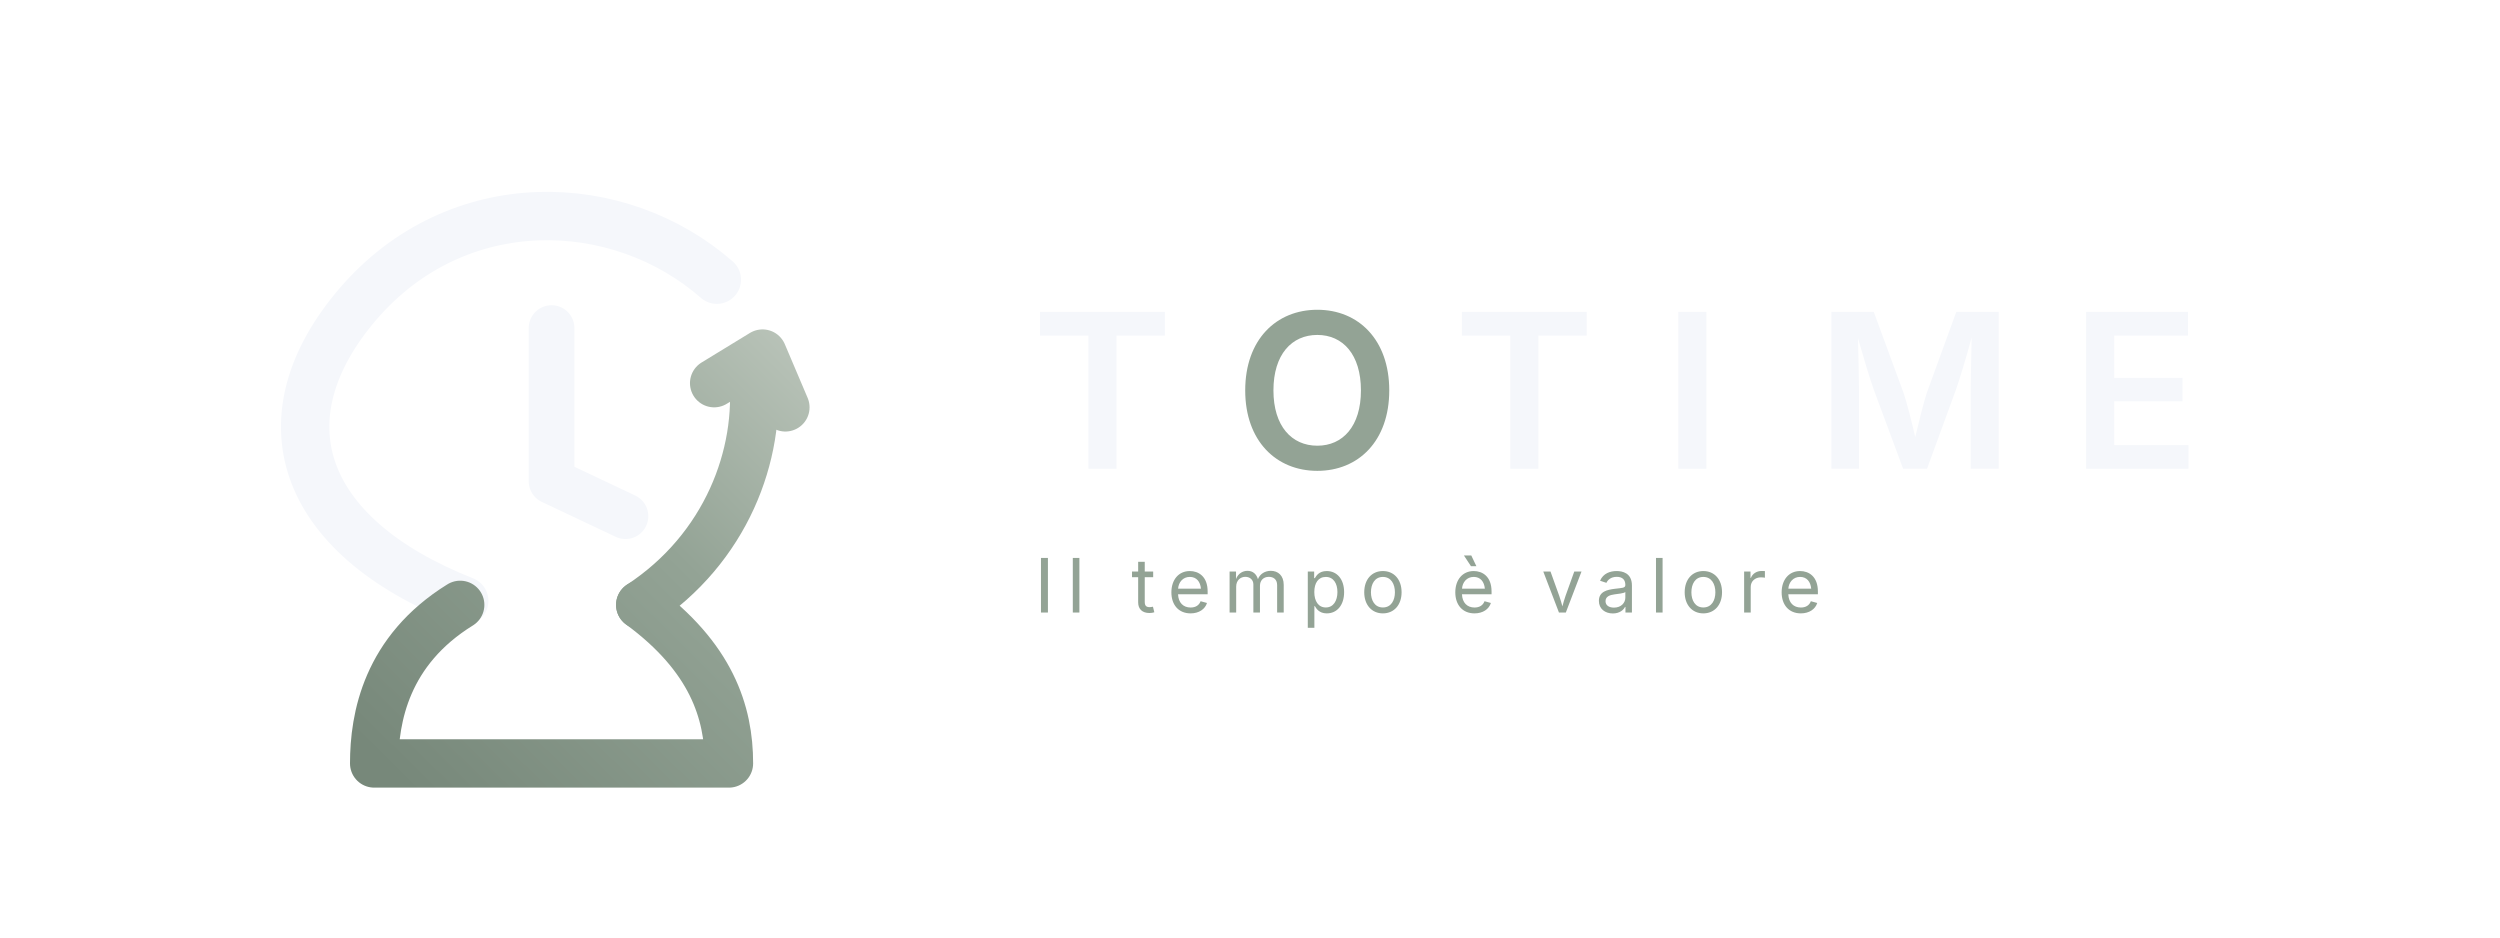
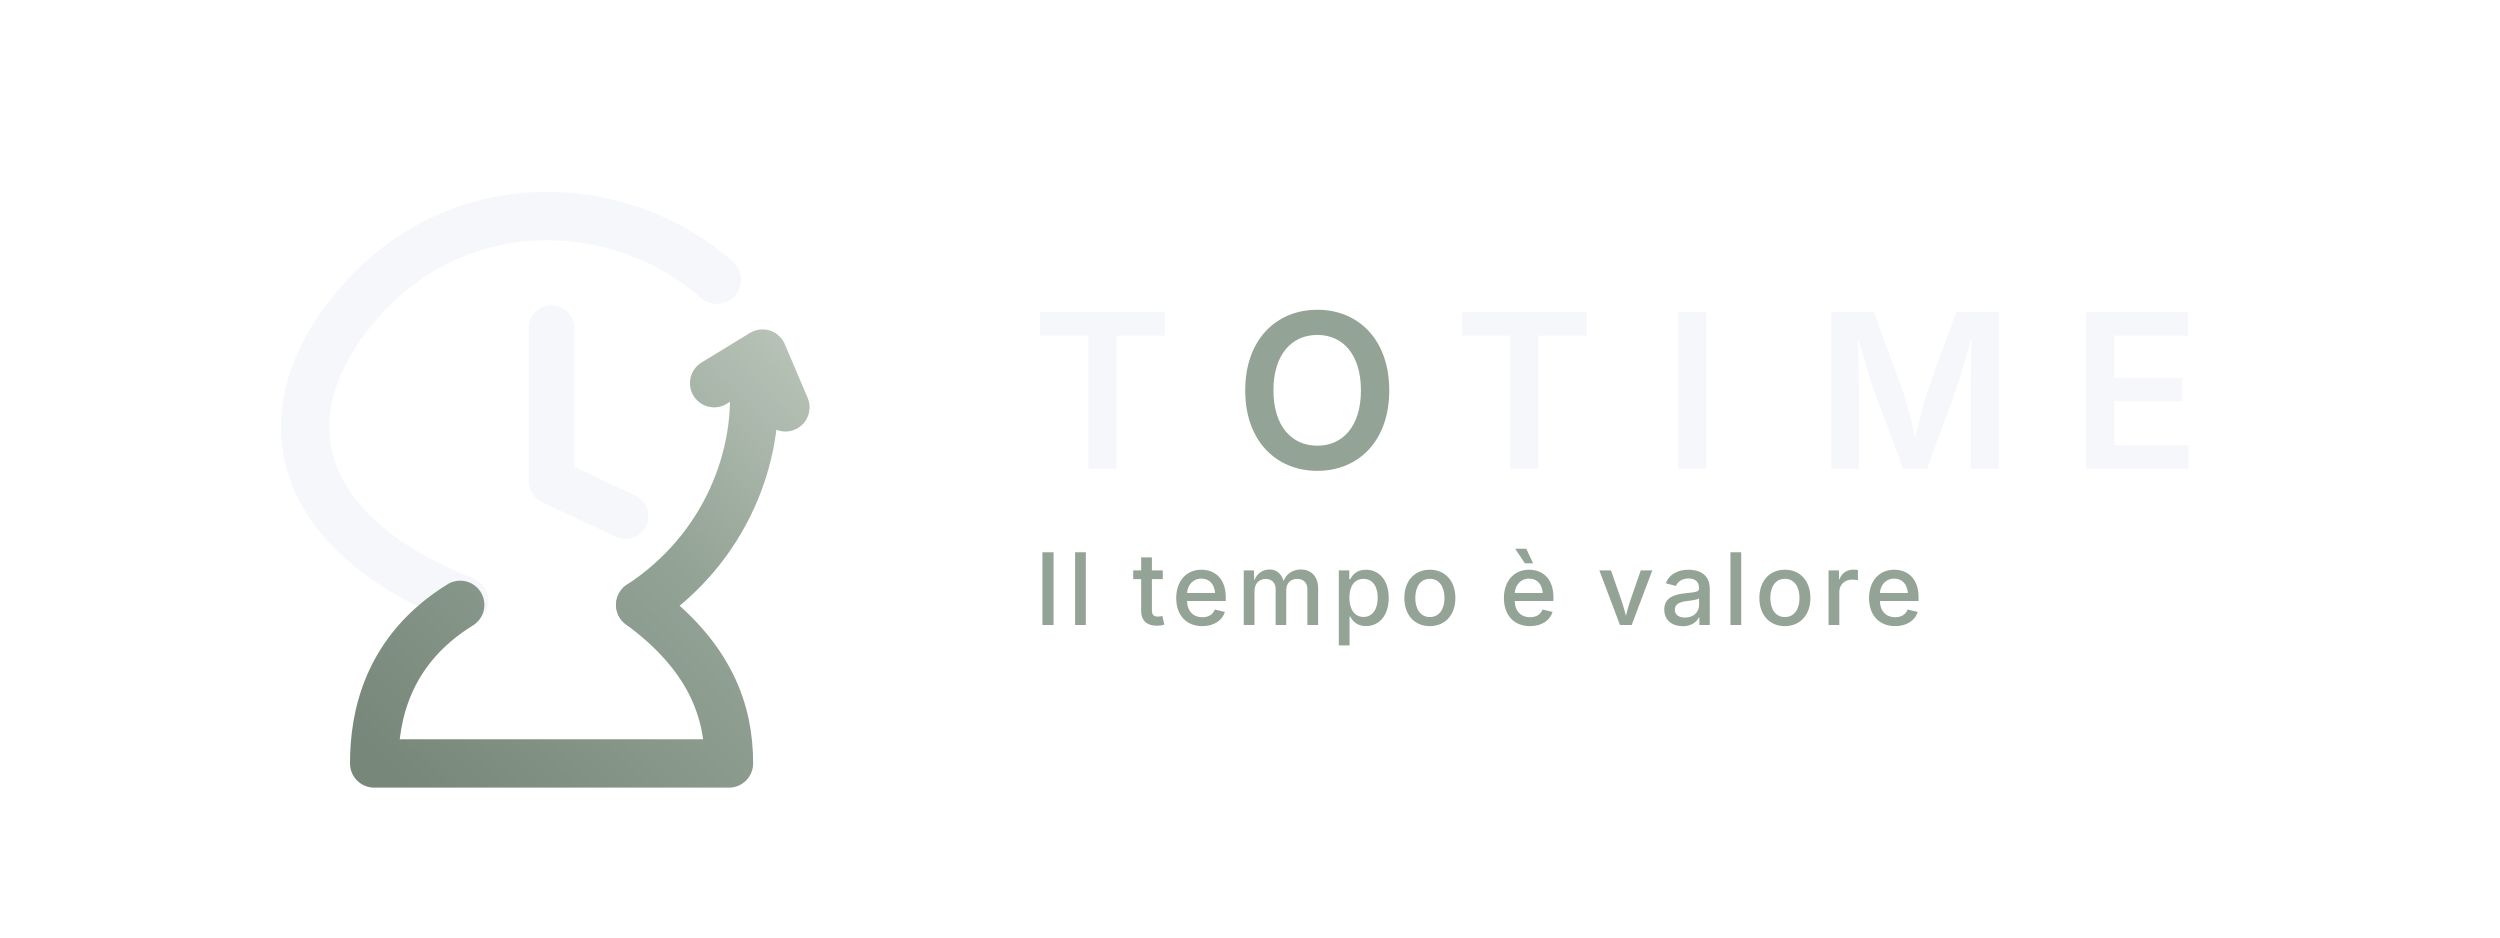
<svg xmlns="http://www.w3.org/2000/svg" width="2400" height="900" viewBox="0 0 1600 600">
  <rect width="1600" height="600" fill="none" />
  <g transform="translate(95,50) scale(0.86)">
    <defs>
      <linearGradient id="sageGrad" x1="165" y1="500" x2="500" y2="160" gradientUnits="userSpaceOnUse">
        <stop offset="0" stop-color="#77887A" />
        <stop offset="0.55" stop-color="#93A395" />
        <stop offset="1" stop-color="#C1CAC0" />
      </linearGradient>
    </defs>
    <g fill="none" stroke-linecap="round" stroke-linejoin="round">
      <path d="M 423 150 C 350 86, 230 82, 156 168 C 84 252, 111 340, 235 389" stroke="#F5F7FB" stroke-width="36" />
      <path d="M 232 392 C 177 426, 168 476, 168 510 L 432 510 C 432 472, 419 431, 366 392" stroke="url(#sageGrad)" stroke-width="36" />
      <path d="M 366 392 C 430 350, 456 280, 450 221" stroke="url(#sageGrad)" stroke-width="36" />
      <path d="M 421 227 L 457 205 L 474 245" stroke="url(#sageGrad)" stroke-width="36" />
      <path d="M 300 186 L 300 300 L 355 326" stroke="#F5F7FB" stroke-width="34" />
    </g>
  </g>
  <g>
    <text x="660" y="300" font-family="Montserrat, Inter, Arial, sans-serif" font-size="138" font-weight="600" fill="#F5F7FB" letter-spacing="0">T</text>
    <text x="790" y="300" font-family="Montserrat, Inter, Arial, sans-serif" font-size="138" font-weight="600" fill="#93A395" letter-spacing="0">O</text>
    <text x="930" y="300" font-family="Montserrat, Inter, Arial, sans-serif" font-size="138" font-weight="600" fill="#F5F7FB" letter-spacing="0">T</text>
    <text x="1064" y="300" font-family="Montserrat, Inter, Arial, sans-serif" font-size="138" font-weight="600" fill="#F5F7FB" letter-spacing="0">I</text>
    <text x="1162" y="300" font-family="Montserrat, Inter, Arial, sans-serif" font-size="138" font-weight="600" fill="#F5F7FB" letter-spacing="0">M</text>
    <text x="1325" y="300" font-family="Montserrat, Inter, Arial, sans-serif" font-size="138" font-weight="600" fill="#F5F7FB" letter-spacing="0">E</text>
-     <text x="662" y="392" font-family="Montserrat, Inter, Arial, sans-serif" font-size="48" font-weight="400" fill="#93A395" letter-spacing="8">Il tempo è valore</text>
+     <text x="662" y="400" font-family="Montserrat, Inter, Arial, sans-serif" font-size="64" font-weight="500" fill="#93A395" letter-spacing="4">Il tempo è valore</text>
  </g>
</svg>
